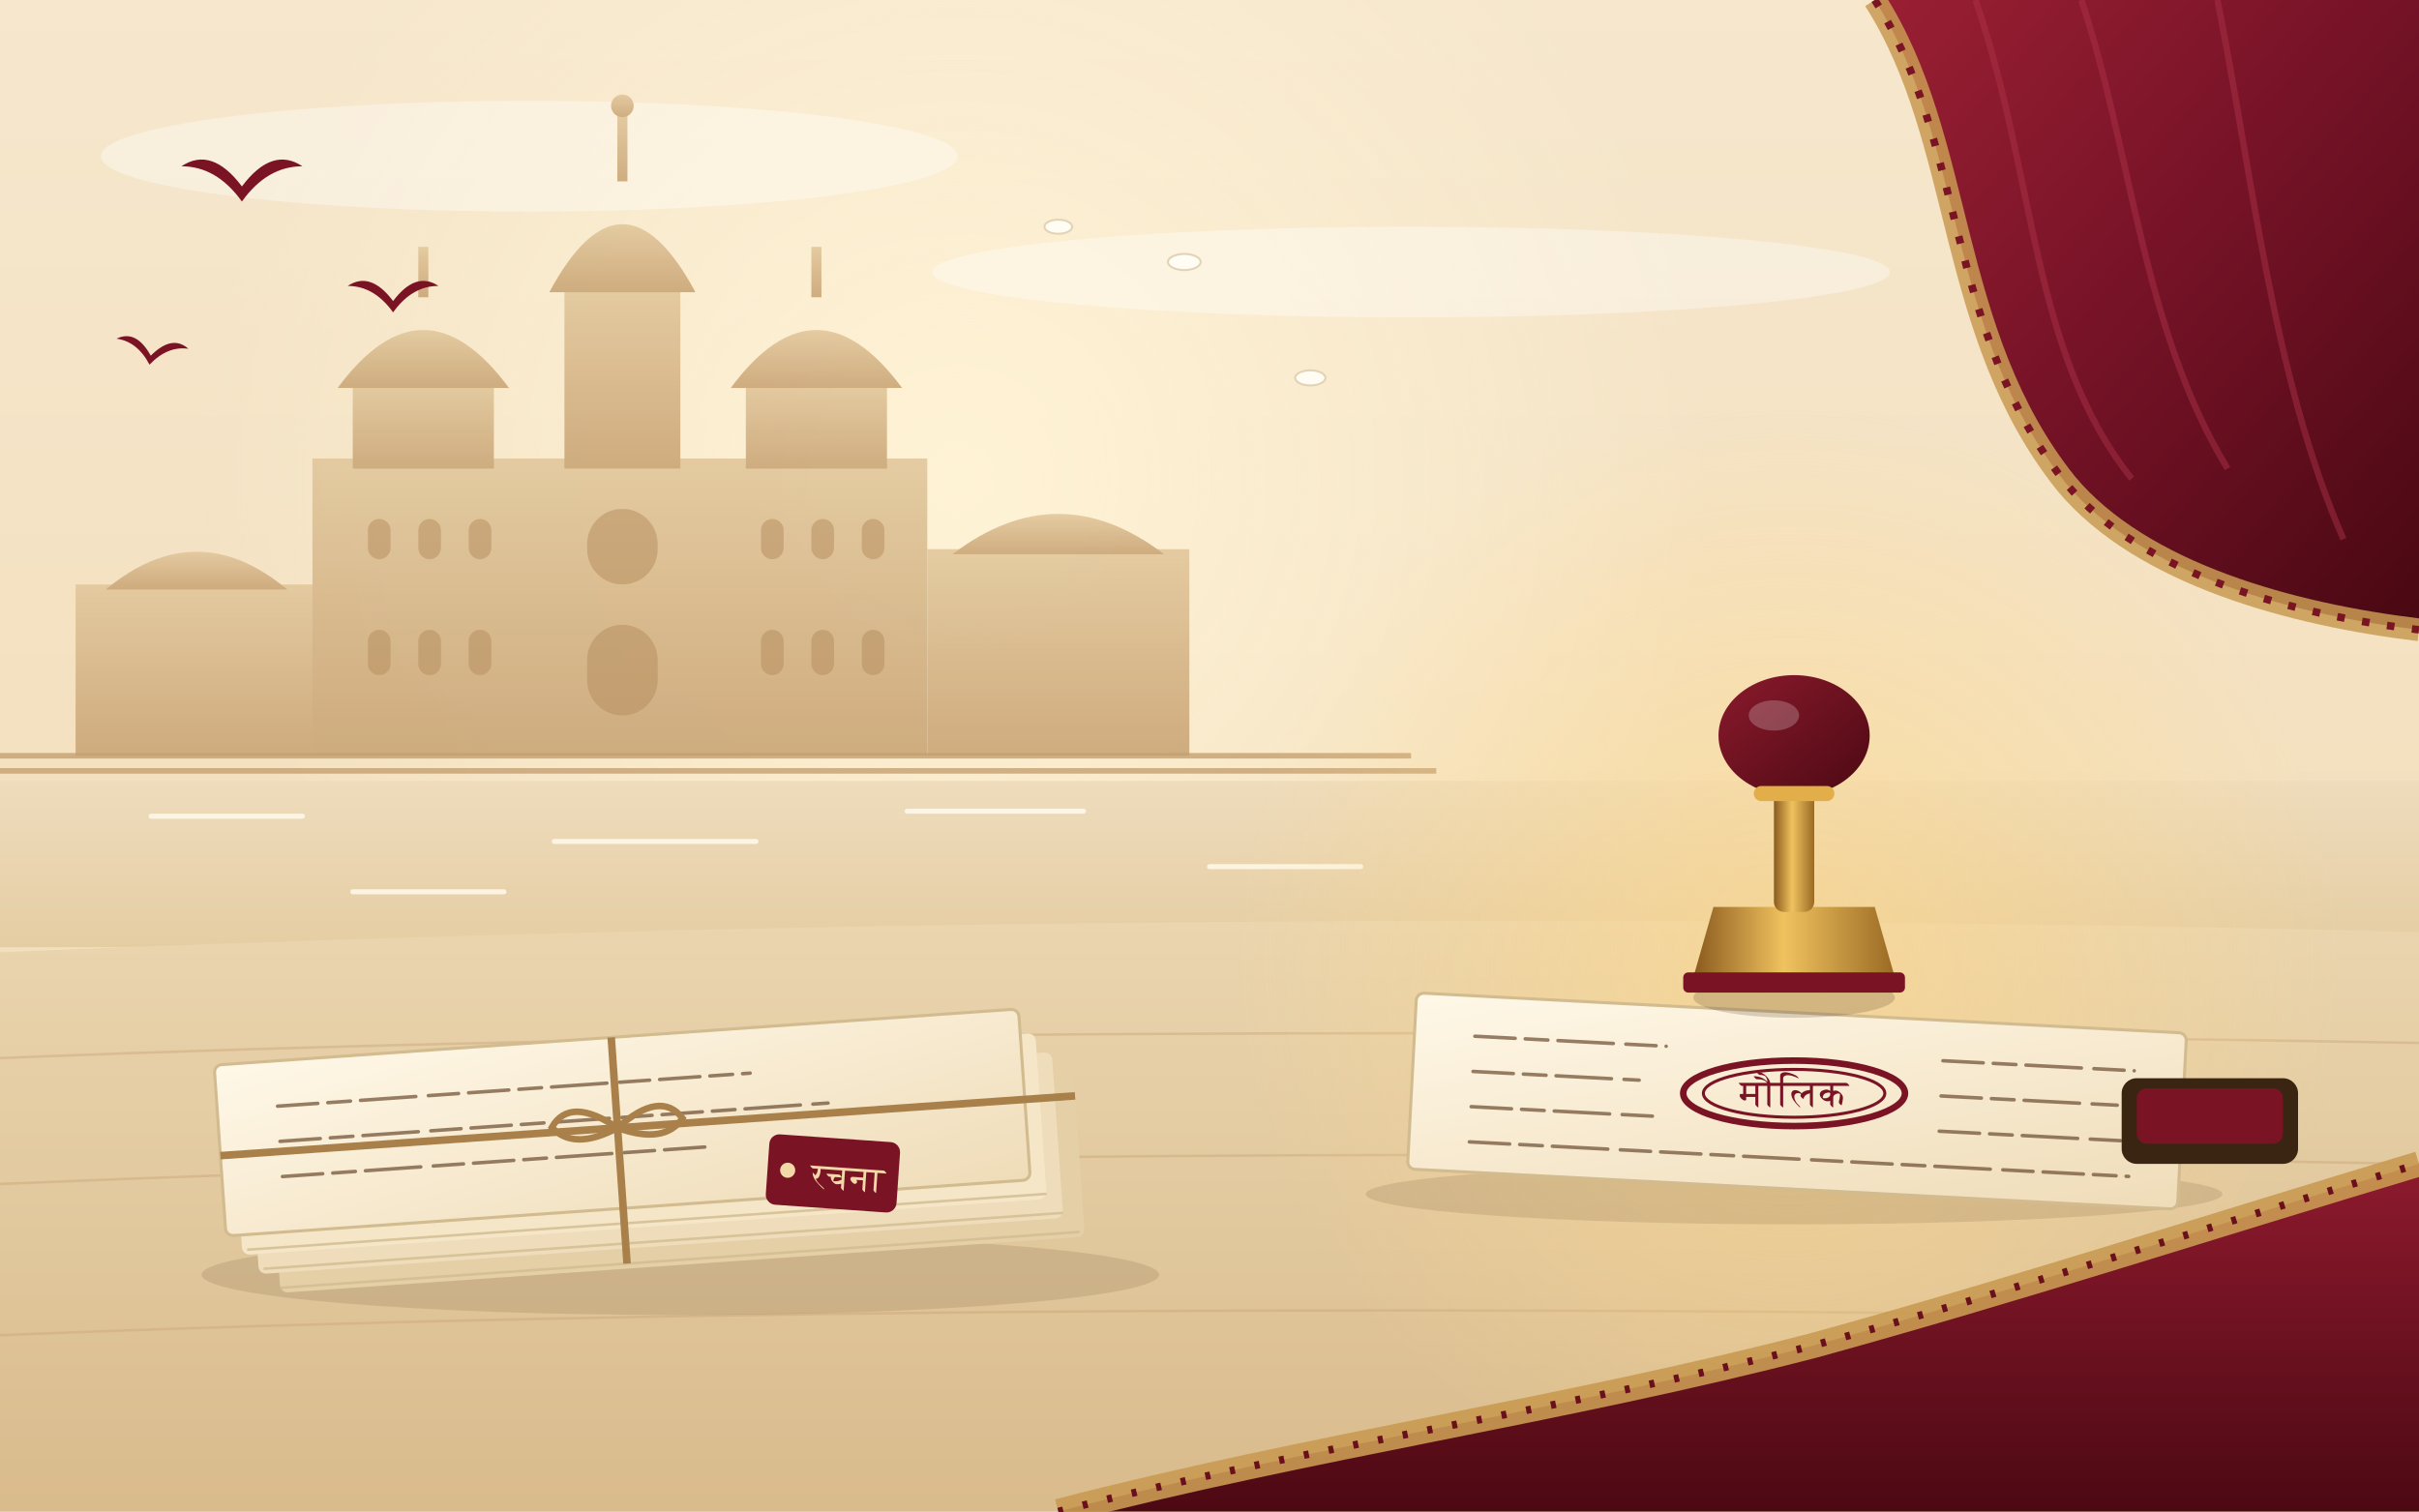
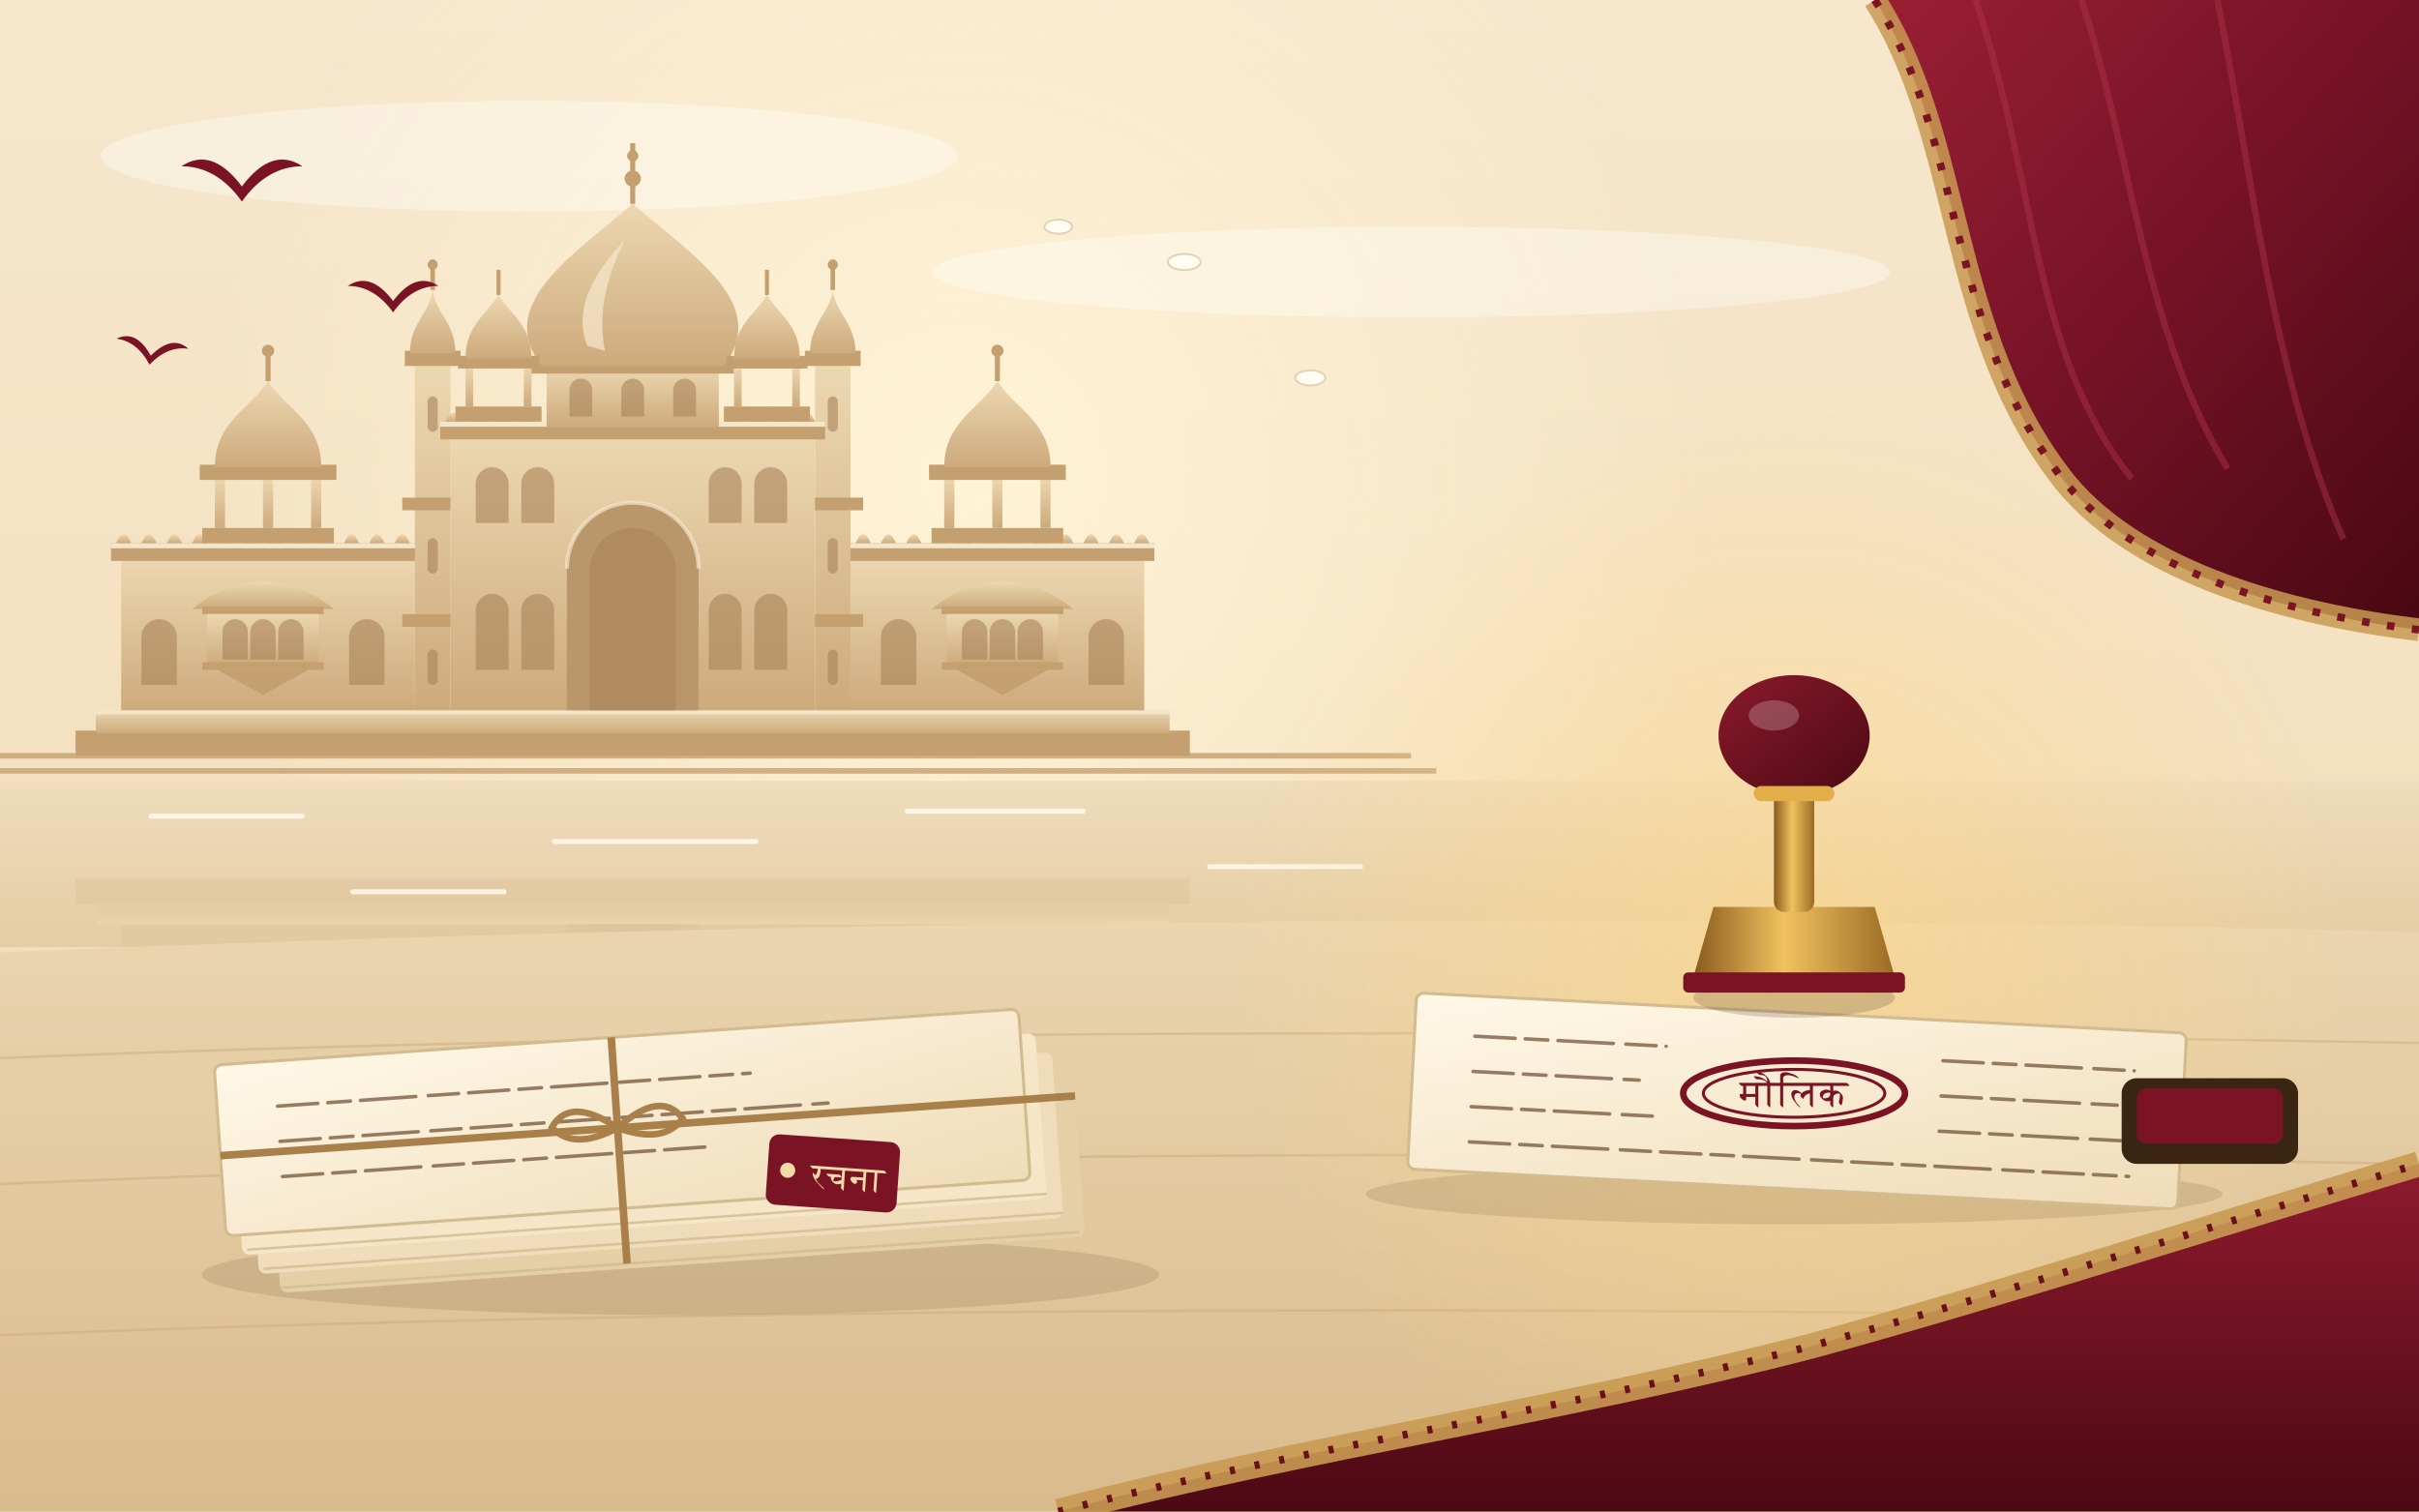
<svg xmlns="http://www.w3.org/2000/svg" viewBox="0 0 960 600">
  <defs>
+     <linearGradient id="cpPalA" x1="0" y1="0" x2="0" y2="1">
+       <stop offset="0" stop-color="#ECD7B0" />
+       <stop offset="1" stop-color="#CDAA7C" />
+     </linearGradient>
    <linearGradient id="cpSky" x1="0" y1="0" x2="0" y2="1">
      <stop offset="0" stop-color="#F6E7CD" />
      <stop offset=".55" stop-color="#F3E0BF" />
      <stop offset="1" stop-color="#EFD8B2" />
    </linearGradient>
    <radialGradient id="cpGlow" cx=".5" cy=".5" r=".5">
      <stop offset="0" stop-color="#FFF3D6" />
      <stop offset="1" stop-color="#FFF3D6" stop-opacity="0" />
    </radialGradient>
    <radialGradient id="cpWarmG" cx=".5" cy=".5" r=".5">
      <stop offset="0" stop-color="#FFD98A" stop-opacity=".6" />
      <stop offset="1" stop-color="#FFD98A" stop-opacity="0" />
    </radialGradient>
    <linearGradient id="cpPal" x1="0" y1="0" x2="0" y2="1">
      <stop offset="0" stop-color="#E2C79C" />
      <stop offset="1" stop-color="#C9A576" />
    </linearGradient>
    <linearGradient id="cpRiver" x1="0" y1="0" x2="0" y2="1">
      <stop offset="0" stop-color="#EEDCBC" />
      <stop offset="1" stop-color="#E5CDA3" />
    </linearGradient>
    <linearGradient id="cpTable" x1="0" y1="0" x2="0" y2="1">
      <stop offset="0" stop-color="#EAD5AF" />
      <stop offset="1" stop-color="#D9BB8C" />
    </linearGradient>
    <linearGradient id="cpPaper" x1="0" y1="0" x2="1" y2="1">
      <stop offset="0" stop-color="#FFF8E8" />
      <stop offset="1" stop-color="#EFDCB8" />
    </linearGradient>
    <linearGradient id="cpBrass" x1="0" y1="0" x2="1" y2="0">
      <stop offset="0" stop-color="#8A5A1E" />
      <stop offset=".45" stop-color="#F0C25E" />
      <stop offset="1" stop-color="#9A6A24" />
    </linearGradient>
    <linearGradient id="cpWood" x1="0" y1="0" x2="1" y2="1">
      <stop offset="0" stop-color="#8A1A2C" />
      <stop offset="1" stop-color="#4C0913" />
    </linearGradient>
    <linearGradient id="cpVelvet" x1="0" y1="0" x2="1" y2="1">
      <stop offset="0" stop-color="#9A1F33" />
      <stop offset=".5" stop-color="#741226" />
      <stop offset="1" stop-color="#480812" />
    </linearGradient>
    <linearGradient id="cpVelvet2" x1="0" y1="0" x2="0" y2="1">
      <stop offset="0" stop-color="#8E1A2E" />
      <stop offset="1" stop-color="#4C0913" />
    </linearGradient>
  </defs>
  <rect width="960" height="600" fill="url(#cpSky)" />
  <circle class="uj-sunglow" cx="380" cy="190" r="300" fill="url(#cpGlow)" />
  <g fill="#FFFFFF" opacity=".35">
    <ellipse cx="210" cy="62" rx="170" ry="22" />
    <ellipse cx="560" cy="108" rx="190" ry="18" />
  </g>
-   <g fill="url(#cpPal)" opacity=".9">
-     <rect x="30" y="232" width="96" height="68" />
-     <path d="M42 234 Q78 204 114 234Z" />
-     <rect x="124" y="182" width="244" height="118" />
-     <rect x="140" y="152" width="56" height="34" />
-     <path d="M134 154 Q168 108 202 154Z" />
-     <rect x="166" y="98" width="4" height="20" />
-     <rect x="296" y="152" width="56" height="34" />
-     <path d="M290 154 Q324 108 358 154Z" />
-     <rect x="322" y="98" width="4" height="20" />
-     <rect x="224" y="114" width="46" height="72" />
-     <path d="M218 116 Q247 62 276 116Z" />
-     <rect x="245" y="44" width="4" height="28" />
-     <circle cx="247" cy="42" r="4.5" />
-     <rect x="368" y="218" width="104" height="82" />
-     <path d="M378 220 Q420 188 462 220Z" />
-   </g>
-   <g fill="#B48C5C" opacity=".5">
-     <rect x="146" y="206" width="9" height="16" rx="4.5" />
-     <rect x="166" y="206" width="9" height="16" rx="4.5" />
-     <rect x="186" y="206" width="9" height="16" rx="4.5" />
-     <rect x="233" y="202" width="28" height="30" rx="14" />
-     <rect x="302" y="206" width="9" height="16" rx="4.5" />
-     <rect x="322" y="206" width="9" height="16" rx="4.5" />
-     <rect x="342" y="206" width="9" height="16" rx="4.5" />
-     <rect x="146" y="250" width="9" height="18" rx="4.5" />
-     <rect x="166" y="250" width="9" height="18" rx="4.5" />
-     <rect x="186" y="250" width="9" height="18" rx="4.5" />
-     <rect x="233" y="248" width="28" height="36" rx="14" />
-     <rect x="302" y="250" width="9" height="18" rx="4.5" />
-     <rect x="322" y="250" width="9" height="18" rx="4.5" />
-     <rect x="342" y="250" width="9" height="18" rx="4.5" />
+   <g transform="translate(30.0 48.8) scale(1.005)">
+     <g class="uj-palace">
+       <rect x="0" y="240" width="440" height="10" fill="#C4A070" />
+       <rect x="8" y="232" width="424" height="9" fill="url(#cpPalA)" />
+       <rect x="8" y="232" width="424" height="1.6" fill="#F4E6CB" />
+       <g>
+         <rect x="18" y="172" width="116" height="60" fill="url(#cpPalA)" />
+         <rect x="14" y="166" width="124" height="7" fill="#C4A070" />
+         <rect x="14" y="166" width="124" height="2" fill="#F4E6CB" />
+         <path d="M16 166 q3 -7 6 0Z" fill="url(#cpPalA)" />
+         <path d="M26 166 q3 -7 6 0Z" fill="url(#cpPalA)" />
+         <path d="M36 166 q3 -7 6 0Z" fill="url(#cpPalA)" />
+         <path d="M46 166 q3 -7 6 0Z" fill="url(#cpPalA)" />
+         <path d="M56 166 q3 -7 6 0Z" fill="url(#cpPalA)" />
+         <path d="M66 166 q3 -7 6 0Z" fill="url(#cpPalA)" />
+         <path d="M76 166 q3 -7 6 0Z" fill="url(#cpPalA)" />
+         <path d="M86 166 q3 -7 6 0Z" fill="url(#cpPalA)" />
+         <path d="M96 166 q3 -7 6 0Z" fill="url(#cpPalA)" />
+         <path d="M106 166 q3 -7 6 0Z" fill="url(#cpPalA)" />
+         <path d="M116 166 q3 -7 6 0Z" fill="url(#cpPalA)" />
+         <path d="M126 166 q3 -7 6 0Z" fill="url(#cpPalA)" />
+         <path d="M46 192 Q74 170 102 192Z" fill="url(#cpPalA)" />
+         <rect x="50" y="191" width="48" height="3" fill="#C4A070" />
+         <rect x="52" y="194" width="44" height="20" fill="url(#cpPalA)" />
+         <path d="M58 212 V201.0 A5.0 5.0 0 0 1 68 201.0 V212Z" fill="#A88458" opacity=".6" />
+         <path d="M69 212 V201.0 A5.0 5.0 0 0 1 79 201.0 V212Z" fill="#A88458" opacity=".6" />
+         <path d="M80 212 V201.0 A5.0 5.0 0 0 1 90 201.0 V212Z" fill="#A88458" opacity=".6" />
+         <rect x="50" y="213" width="48" height="3" fill="#C4A070" />
+         <path d="M56 216 L74 226 L92 216Z" fill="#C4A070" />
+         <path d="M26 222 V203.0 A7.0 7.0 0 0 1 40 203.0 V222Z" fill="#A88458" opacity=".6" />
+         <path d="M108 222 V203.0 A7.0 7.0 0 0 1 122 203.0 V222Z" fill="#A88458" opacity=".6" />
+         <rect x="50" y="160" width="52" height="6" fill="#C4A070" />
+         <rect x="55" y="140" width="4" height="20" fill="url(#cpPalA)" />
+         <rect x="74" y="140" width="4" height="20" fill="url(#cpPalA)" />
+         <rect x="93" y="140" width="4" height="20" fill="url(#cpPalA)" />
+         <rect x="49" y="135" width="54" height="6" fill="#C4A070" />
+         <path d="M55 136 C55 118 69 113 76 102 C83 113 97 118 97 136Z" fill="url(#cpPalA)" />
+         <path d="M76 102 V88" stroke="#C4A070" stroke-width="2" />
+         <circle cx="76" cy="90" r="2.4" fill="#C4A070" />
+         <rect x="134" y="96" width="14" height="136" fill="url(#cpPalA)" />
+         <rect x="129" y="148" width="24" height="5" fill="#C4A070" />
+         <rect x="129" y="194" width="24" height="5" fill="#C4A070" />
+         <rect x="130" y="90" width="22" height="6" fill="#C4A070" />
+         <path d="M132 91 C132 79 140 75 141 66 C142 75 150 79 150 91Z" fill="url(#cpPalA)" />
+         <path d="M141 66 V54" stroke="#C4A070" stroke-width="1.8" />
+         <circle cx="141" cy="56" r="2" fill="#C4A070" />
+         <rect x="139" y="108" width="4" height="14" rx="2" fill="#A88458" opacity=".6" />
+         <rect x="139" y="164" width="4" height="14" rx="2" fill="#A88458" opacity=".6" />
+         <rect x="139" y="208" width="4" height="14" rx="2" fill="#A88458" opacity=".6" />
+       </g>
+       <g transform="translate(440 0) scale(-1 1)">
+         <rect x="18" y="172" width="116" height="60" fill="url(#cpPalA)" />
+         <rect x="14" y="166" width="124" height="7" fill="#C4A070" />
+         <rect x="14" y="166" width="124" height="2" fill="#F4E6CB" />
+         <path d="M16 166 q3 -7 6 0Z" fill="url(#cpPalA)" />
+         <path d="M26 166 q3 -7 6 0Z" fill="url(#cpPalA)" />
+         <path d="M36 166 q3 -7 6 0Z" fill="url(#cpPalA)" />
+         <path d="M46 166 q3 -7 6 0Z" fill="url(#cpPalA)" />
+         <path d="M56 166 q3 -7 6 0Z" fill="url(#cpPalA)" />
+         <path d="M66 166 q3 -7 6 0Z" fill="url(#cpPalA)" />
+         <path d="M76 166 q3 -7 6 0Z" fill="url(#cpPalA)" />
+         <path d="M86 166 q3 -7 6 0Z" fill="url(#cpPalA)" />
+         <path d="M96 166 q3 -7 6 0Z" fill="url(#cpPalA)" />
+         <path d="M106 166 q3 -7 6 0Z" fill="url(#cpPalA)" />
+         <path d="M116 166 q3 -7 6 0Z" fill="url(#cpPalA)" />
+         <path d="M126 166 q3 -7 6 0Z" fill="url(#cpPalA)" />
+         <path d="M46 192 Q74 170 102 192Z" fill="url(#cpPalA)" />
+         <rect x="50" y="191" width="48" height="3" fill="#C4A070" />
+         <rect x="52" y="194" width="44" height="20" fill="url(#cpPalA)" />
+         <path d="M58 212 V201.0 A5.0 5.0 0 0 1 68 201.0 V212Z" fill="#A88458" opacity=".6" />
+         <path d="M69 212 V201.0 A5.0 5.0 0 0 1 79 201.0 V212Z" fill="#A88458" opacity=".6" />
+         <path d="M80 212 V201.0 A5.0 5.0 0 0 1 90 201.0 V212Z" fill="#A88458" opacity=".6" />
+         <rect x="50" y="213" width="48" height="3" fill="#C4A070" />
+         <path d="M56 216 L74 226 L92 216Z" fill="#C4A070" />
+         <path d="M26 222 V203.0 A7.0 7.0 0 0 1 40 203.0 V222Z" fill="#A88458" opacity=".6" />
+         <path d="M108 222 V203.0 A7.0 7.0 0 0 1 122 203.0 V222Z" fill="#A88458" opacity=".6" />
+         <rect x="50" y="160" width="52" height="6" fill="#C4A070" />
+         <rect x="55" y="140" width="4" height="20" fill="url(#cpPalA)" />
+         <rect x="74" y="140" width="4" height="20" fill="url(#cpPalA)" />
+         <rect x="93" y="140" width="4" height="20" fill="url(#cpPalA)" />
+         <rect x="49" y="135" width="54" height="6" fill="#C4A070" />
+         <path d="M55 136 C55 118 69 113 76 102 C83 113 97 118 97 136Z" fill="url(#cpPalA)" />
+         <path d="M76 102 V88" stroke="#C4A070" stroke-width="2" />
+         <circle cx="76" cy="90" r="2.4" fill="#C4A070" />
+         <rect x="134" y="96" width="14" height="136" fill="url(#cpPalA)" />
+         <rect x="129" y="148" width="24" height="5" fill="#C4A070" />
+         <rect x="129" y="194" width="24" height="5" fill="#C4A070" />
+         <rect x="130" y="90" width="22" height="6" fill="#C4A070" />
+         <path d="M132 91 C132 79 140 75 141 66 C142 75 150 79 150 91Z" fill="url(#cpPalA)" />
+         <path d="M141 66 V54" stroke="#C4A070" stroke-width="1.8" />
+         <circle cx="141" cy="56" r="2" fill="#C4A070" />
+         <rect x="139" y="108" width="4" height="14" rx="2" fill="#A88458" opacity=".6" />
+         <rect x="139" y="164" width="4" height="14" rx="2" fill="#A88458" opacity=".6" />
+         <rect x="139" y="208" width="4" height="14" rx="2" fill="#A88458" opacity=".6" />
+       </g>
+       <rect x="148" y="124" width="144" height="108" fill="url(#cpPalA)" />
+       <rect x="144" y="118" width="152" height="7" fill="#C4A070" />
+       <rect x="144" y="118" width="152" height="2" fill="#F4E6CB" />
+       <path d="M146 118 q3 -7 6 0Z" fill="url(#cpPalA)" />
+       <path d="M156 118 q3 -7 6 0Z" fill="url(#cpPalA)" />
+       <path d="M166 118 q3 -7 6 0Z" fill="url(#cpPalA)" />
+       <path d="M176 118 q3 -7 6 0Z" fill="url(#cpPalA)" />
+       <path d="M186 118 q3 -7 6 0Z" fill="url(#cpPalA)" />
+       <path d="M196 118 q3 -7 6 0Z" fill="url(#cpPalA)" />
+       <path d="M206 118 q3 -7 6 0Z" fill="url(#cpPalA)" />
+       <path d="M216 118 q3 -7 6 0Z" fill="url(#cpPalA)" />
+       <path d="M226 118 q3 -7 6 0Z" fill="url(#cpPalA)" />
+       <path d="M236 118 q3 -7 6 0Z" fill="url(#cpPalA)" />
+       <path d="M246 118 q3 -7 6 0Z" fill="url(#cpPalA)" />
+       <path d="M256 118 q3 -7 6 0Z" fill="url(#cpPalA)" />
+       <path d="M266 118 q3 -7 6 0Z" fill="url(#cpPalA)" />
+       <path d="M276 118 q3 -7 6 0Z" fill="url(#cpPalA)" />
+       <path d="M286 118 q3 -7 6 0Z" fill="url(#cpPalA)" />
+       <path d="M194 232 V176.0 A26.0 26.0 0 0 1 246 176.0 V232Z" fill="#B9976A" />
+       <path d="M203 232 V177.0 A17.0 17.0 0 0 1 237 177.0 V232Z" fill="#A88458" opacity=".6" />
+       <path d="M194 176 A26 26 0 0 1 246 176" fill="none" stroke="#F4E6CB" stroke-width="1.6" opacity=".7" />
+       <path d="M158 158 V142.5 A6.5 6.5 0 0 1 171 142.5 V158Z" fill="#A88458" opacity=".6" />
+       <path d="M158 216 V192.5 A6.5 6.5 0 0 1 171 192.5 V216Z" fill="#A88458" opacity=".6" />
+       <path d="M176 158 V142.5 A6.5 6.5 0 0 1 189 142.5 V158Z" fill="#A88458" opacity=".6" />
+       <path d="M176 216 V192.5 A6.5 6.5 0 0 1 189 192.5 V216Z" fill="#A88458" opacity=".6" />
+       <path d="M250 158 V142.5 A6.5 6.5 0 0 1 263 142.5 V158Z" fill="#A88458" opacity=".6" />
+       <path d="M250 216 V192.5 A6.5 6.5 0 0 1 263 192.5 V216Z" fill="#A88458" opacity=".6" />
+       <path d="M268 158 V142.5 A6.5 6.5 0 0 1 281 142.5 V158Z" fill="#A88458" opacity=".6" />
+       <path d="M268 216 V192.5 A6.5 6.5 0 0 1 281 192.5 V216Z" fill="#A88458" opacity=".6" />
+       <rect x="186" y="96" width="68" height="24" fill="url(#cpPalA)" />
+       <path d="M195 116 V105.5 A4.5 4.5 0 0 1 204 105.5 V116Z" fill="#A88458" opacity=".6" />
+       <path d="M215.5 116 V105.5 A4.5 4.5 0 0 1 224.5 105.5 V116Z" fill="#A88458" opacity=".6" />
+       <path d="M236 116 V105.5 A4.5 4.5 0 0 1 245 105.5 V116Z" fill="#A88458" opacity=".6" />
+       <rect x="180" y="94" width="80" height="5" fill="#C4A070" />
+       <path d="M184 96 C166 72 194 54 220 32 C246 54 274 72 256 96Z" fill="url(#cpPalA)" />
+       <path d="M202 88 C196 72 206 58 217 46 C210 60 206 74 209 90Z" fill="#F4E6CB" opacity=".75" />
+       <path d="M220 32 V8" stroke="#C4A070" stroke-width="2" />
+       <circle cx="220" cy="22" r="3.2" fill="#C4A070" />
+       <circle cx="220" cy="13" r="2.2" fill="#C4A070" />
+       <rect x="150" y="112" width="34" height="6" fill="#C4A070" />
+       <rect x="154" y="96" width="3" height="16" fill="url(#cpPalA)" />
+       <rect x="177" y="96" width="3" height="16" fill="url(#cpPalA)" />
+       <rect x="151" y="92" width="32" height="5" fill="#C4A070" />
+       <path d="M154 93 C154 80 162 76 167 68 C172 76 180 80 180 93Z" fill="url(#cpPalA)" />
+       <path d="M167 68 V58" stroke="#C4A070" stroke-width="1.6" />
+       <rect x="256" y="112" width="34" height="6" fill="#C4A070" />
+       <rect x="260" y="96" width="3" height="16" fill="url(#cpPalA)" />
+       <rect x="283" y="96" width="3" height="16" fill="url(#cpPalA)" />
+       <rect x="257" y="92" width="32" height="5" fill="#C4A070" />
+       <path d="M260 93 C260 80 268 76 273 68 C278 76 286 80 286 93Z" fill="url(#cpPalA)" />
+       <path d="M273 68 V58" stroke="#C4A070" stroke-width="1.6" />
+     </g>
  </g>
  <g stroke="#C4A070" stroke-width="2.2" opacity=".8">
    <line x1="0" y1="300" x2="560" y2="300" />
    <line x1="0" y1="306" x2="570" y2="306" />
  </g>
  <rect x="0" y="310" width="960" height="66" fill="url(#cpRiver)" />
+   <clipPath id="cpRivClip">
+     <rect x="0" y="310" width="960" height="66" />
+   </clipPath>
+   <g clip-path="url(#cpRivClip)" opacity=".16">
+     <g transform="translate(30.0 600.1) scale(1.005 -1.005)">
+       <g class="uj-palace">
+         <rect x="0" y="240" width="440" height="10" fill="#C4A070" />
+         <rect x="8" y="232" width="424" height="9" fill="url(#cpPalA)" />
+         <rect x="8" y="232" width="424" height="1.6" fill="#F4E6CB" />
+         <g>
+           <rect x="18" y="172" width="116" height="60" fill="url(#cpPalA)" />
+           <rect x="14" y="166" width="124" height="7" fill="#C4A070" />
+           <rect x="14" y="166" width="124" height="2" fill="#F4E6CB" />
+           <path d="M16 166 q3 -7 6 0Z" fill="url(#cpPalA)" />
+           <path d="M26 166 q3 -7 6 0Z" fill="url(#cpPalA)" />
+           <path d="M36 166 q3 -7 6 0Z" fill="url(#cpPalA)" />
+           <path d="M46 166 q3 -7 6 0Z" fill="url(#cpPalA)" />
+           <path d="M56 166 q3 -7 6 0Z" fill="url(#cpPalA)" />
+           <path d="M66 166 q3 -7 6 0Z" fill="url(#cpPalA)" />
+           <path d="M76 166 q3 -7 6 0Z" fill="url(#cpPalA)" />
+           <path d="M86 166 q3 -7 6 0Z" fill="url(#cpPalA)" />
+           <path d="M96 166 q3 -7 6 0Z" fill="url(#cpPalA)" />
+           <path d="M106 166 q3 -7 6 0Z" fill="url(#cpPalA)" />
+           <path d="M116 166 q3 -7 6 0Z" fill="url(#cpPalA)" />
+           <path d="M126 166 q3 -7 6 0Z" fill="url(#cpPalA)" />
+           <path d="M46 192 Q74 170 102 192Z" fill="url(#cpPalA)" />
+           <rect x="50" y="191" width="48" height="3" fill="#C4A070" />
+           <rect x="52" y="194" width="44" height="20" fill="url(#cpPalA)" />
+           <path d="M58 212 V201.0 A5.0 5.0 0 0 1 68 201.0 V212Z" fill="#A88458" opacity=".6" />
+           <path d="M69 212 V201.0 A5.0 5.0 0 0 1 79 201.0 V212Z" fill="#A88458" opacity=".6" />
+           <path d="M80 212 V201.0 A5.0 5.0 0 0 1 90 201.0 V212Z" fill="#A88458" opacity=".6" />
+           <rect x="50" y="213" width="48" height="3" fill="#C4A070" />
+           <path d="M56 216 L74 226 L92 216Z" fill="#C4A070" />
+           <path d="M26 222 V203.0 A7.0 7.0 0 0 1 40 203.0 V222Z" fill="#A88458" opacity=".6" />
+           <path d="M108 222 V203.0 A7.0 7.0 0 0 1 122 203.0 V222Z" fill="#A88458" opacity=".6" />
+           <rect x="50" y="160" width="52" height="6" fill="#C4A070" />
+           <rect x="55" y="140" width="4" height="20" fill="url(#cpPalA)" />
+           <rect x="74" y="140" width="4" height="20" fill="url(#cpPalA)" />
+           <rect x="93" y="140" width="4" height="20" fill="url(#cpPalA)" />
+           <rect x="49" y="135" width="54" height="6" fill="#C4A070" />
+           <path d="M55 136 C55 118 69 113 76 102 C83 113 97 118 97 136Z" fill="url(#cpPalA)" />
+           <path d="M76 102 V88" stroke="#C4A070" stroke-width="2" />
+           <circle cx="76" cy="90" r="2.4" fill="#C4A070" />
+           <rect x="134" y="96" width="14" height="136" fill="url(#cpPalA)" />
+           <rect x="129" y="148" width="24" height="5" fill="#C4A070" />
+           <rect x="129" y="194" width="24" height="5" fill="#C4A070" />
+           <rect x="130" y="90" width="22" height="6" fill="#C4A070" />
+           <path d="M132 91 C132 79 140 75 141 66 C142 75 150 79 150 91Z" fill="url(#cpPalA)" />
+           <path d="M141 66 V54" stroke="#C4A070" stroke-width="1.8" />
+           <circle cx="141" cy="56" r="2" fill="#C4A070" />
+           <rect x="139" y="108" width="4" height="14" rx="2" fill="#A88458" opacity=".6" />
+           <rect x="139" y="164" width="4" height="14" rx="2" fill="#A88458" opacity=".6" />
+           <rect x="139" y="208" width="4" height="14" rx="2" fill="#A88458" opacity=".6" />
+         </g>
+         <g transform="translate(440 0) scale(-1 1)">
+           <rect x="18" y="172" width="116" height="60" fill="url(#cpPalA)" />
+           <rect x="14" y="166" width="124" height="7" fill="#C4A070" />
+           <rect x="14" y="166" width="124" height="2" fill="#F4E6CB" />
+           <path d="M16 166 q3 -7 6 0Z" fill="url(#cpPalA)" />
+           <path d="M26 166 q3 -7 6 0Z" fill="url(#cpPalA)" />
+           <path d="M36 166 q3 -7 6 0Z" fill="url(#cpPalA)" />
+           <path d="M46 166 q3 -7 6 0Z" fill="url(#cpPalA)" />
+           <path d="M56 166 q3 -7 6 0Z" fill="url(#cpPalA)" />
+           <path d="M66 166 q3 -7 6 0Z" fill="url(#cpPalA)" />
+           <path d="M76 166 q3 -7 6 0Z" fill="url(#cpPalA)" />
+           <path d="M86 166 q3 -7 6 0Z" fill="url(#cpPalA)" />
+           <path d="M96 166 q3 -7 6 0Z" fill="url(#cpPalA)" />
+           <path d="M106 166 q3 -7 6 0Z" fill="url(#cpPalA)" />
+           <path d="M116 166 q3 -7 6 0Z" fill="url(#cpPalA)" />
+           <path d="M126 166 q3 -7 6 0Z" fill="url(#cpPalA)" />
+           <path d="M46 192 Q74 170 102 192Z" fill="url(#cpPalA)" />
+           <rect x="50" y="191" width="48" height="3" fill="#C4A070" />
+           <rect x="52" y="194" width="44" height="20" fill="url(#cpPalA)" />
+           <path d="M58 212 V201.0 A5.0 5.0 0 0 1 68 201.0 V212Z" fill="#A88458" opacity=".6" />
+           <path d="M69 212 V201.0 A5.0 5.0 0 0 1 79 201.0 V212Z" fill="#A88458" opacity=".6" />
+           <path d="M80 212 V201.0 A5.0 5.0 0 0 1 90 201.0 V212Z" fill="#A88458" opacity=".6" />
+           <rect x="50" y="213" width="48" height="3" fill="#C4A070" />
+           <path d="M56 216 L74 226 L92 216Z" fill="#C4A070" />
+           <path d="M26 222 V203.0 A7.0 7.0 0 0 1 40 203.0 V222Z" fill="#A88458" opacity=".6" />
+           <path d="M108 222 V203.0 A7.0 7.0 0 0 1 122 203.0 V222Z" fill="#A88458" opacity=".6" />
+           <rect x="50" y="160" width="52" height="6" fill="#C4A070" />
+           <rect x="55" y="140" width="4" height="20" fill="url(#cpPalA)" />
+           <rect x="74" y="140" width="4" height="20" fill="url(#cpPalA)" />
+           <rect x="93" y="140" width="4" height="20" fill="url(#cpPalA)" />
+           <rect x="49" y="135" width="54" height="6" fill="#C4A070" />
+           <path d="M55 136 C55 118 69 113 76 102 C83 113 97 118 97 136Z" fill="url(#cpPalA)" />
+           <path d="M76 102 V88" stroke="#C4A070" stroke-width="2" />
+           <circle cx="76" cy="90" r="2.4" fill="#C4A070" />
+           <rect x="134" y="96" width="14" height="136" fill="url(#cpPalA)" />
+           <rect x="129" y="148" width="24" height="5" fill="#C4A070" />
+           <rect x="129" y="194" width="24" height="5" fill="#C4A070" />
+           <rect x="130" y="90" width="22" height="6" fill="#C4A070" />
+           <path d="M132 91 C132 79 140 75 141 66 C142 75 150 79 150 91Z" fill="url(#cpPalA)" />
+           <path d="M141 66 V54" stroke="#C4A070" stroke-width="1.8" />
+           <circle cx="141" cy="56" r="2" fill="#C4A070" />
+           <rect x="139" y="108" width="4" height="14" rx="2" fill="#A88458" opacity=".6" />
+           <rect x="139" y="164" width="4" height="14" rx="2" fill="#A88458" opacity=".6" />
+           <rect x="139" y="208" width="4" height="14" rx="2" fill="#A88458" opacity=".6" />
+         </g>
+         <rect x="148" y="124" width="144" height="108" fill="url(#cpPalA)" />
+         <rect x="144" y="118" width="152" height="7" fill="#C4A070" />
+         <rect x="144" y="118" width="152" height="2" fill="#F4E6CB" />
+         <path d="M146 118 q3 -7 6 0Z" fill="url(#cpPalA)" />
+         <path d="M156 118 q3 -7 6 0Z" fill="url(#cpPalA)" />
+         <path d="M166 118 q3 -7 6 0Z" fill="url(#cpPalA)" />
+         <path d="M176 118 q3 -7 6 0Z" fill="url(#cpPalA)" />
+         <path d="M186 118 q3 -7 6 0Z" fill="url(#cpPalA)" />
+         <path d="M196 118 q3 -7 6 0Z" fill="url(#cpPalA)" />
+         <path d="M206 118 q3 -7 6 0Z" fill="url(#cpPalA)" />
+         <path d="M216 118 q3 -7 6 0Z" fill="url(#cpPalA)" />
+         <path d="M226 118 q3 -7 6 0Z" fill="url(#cpPalA)" />
+         <path d="M236 118 q3 -7 6 0Z" fill="url(#cpPalA)" />
+         <path d="M246 118 q3 -7 6 0Z" fill="url(#cpPalA)" />
+         <path d="M256 118 q3 -7 6 0Z" fill="url(#cpPalA)" />
+         <path d="M266 118 q3 -7 6 0Z" fill="url(#cpPalA)" />
+         <path d="M276 118 q3 -7 6 0Z" fill="url(#cpPalA)" />
+         <path d="M286 118 q3 -7 6 0Z" fill="url(#cpPalA)" />
+         <path d="M194 232 V176.0 A26.0 26.0 0 0 1 246 176.0 V232Z" fill="#B9976A" />
+         <path d="M203 232 V177.0 A17.0 17.0 0 0 1 237 177.0 V232Z" fill="#A88458" opacity=".6" />
+         <path d="M194 176 A26 26 0 0 1 246 176" fill="none" stroke="#F4E6CB" stroke-width="1.6" opacity=".7" />
+         <path d="M158 158 V142.5 A6.5 6.5 0 0 1 171 142.5 V158Z" fill="#A88458" opacity=".6" />
+         <path d="M158 216 V192.5 A6.5 6.5 0 0 1 171 192.5 V216Z" fill="#A88458" opacity=".6" />
+         <path d="M176 158 V142.5 A6.5 6.5 0 0 1 189 142.5 V158Z" fill="#A88458" opacity=".6" />
+         <path d="M176 216 V192.5 A6.5 6.5 0 0 1 189 192.5 V216Z" fill="#A88458" opacity=".6" />
+         <path d="M250 158 V142.5 A6.5 6.5 0 0 1 263 142.5 V158Z" fill="#A88458" opacity=".6" />
+         <path d="M250 216 V192.5 A6.5 6.5 0 0 1 263 192.5 V216Z" fill="#A88458" opacity=".6" />
+         <path d="M268 158 V142.5 A6.5 6.5 0 0 1 281 142.5 V158Z" fill="#A88458" opacity=".6" />
+         <path d="M268 216 V192.5 A6.5 6.5 0 0 1 281 192.5 V216Z" fill="#A88458" opacity=".6" />
+         <rect x="186" y="96" width="68" height="24" fill="url(#cpPalA)" />
+         <path d="M195 116 V105.5 A4.5 4.5 0 0 1 204 105.5 V116Z" fill="#A88458" opacity=".6" />
+         <path d="M215.5 116 V105.5 A4.5 4.5 0 0 1 224.5 105.5 V116Z" fill="#A88458" opacity=".6" />
+         <path d="M236 116 V105.5 A4.5 4.5 0 0 1 245 105.5 V116Z" fill="#A88458" opacity=".6" />
+         <rect x="180" y="94" width="80" height="5" fill="#C4A070" />
+         <path d="M184 96 C166 72 194 54 220 32 C246 54 274 72 256 96Z" fill="url(#cpPalA)" />
+         <path d="M202 88 C196 72 206 58 217 46 C210 60 206 74 209 90Z" fill="#F4E6CB" opacity=".75" />
+         <path d="M220 32 V8" stroke="#C4A070" stroke-width="2" />
+         <circle cx="220" cy="22" r="3.2" fill="#C4A070" />
+         <circle cx="220" cy="13" r="2.2" fill="#C4A070" />
+         <rect x="150" y="112" width="34" height="6" fill="#C4A070" />
+         <rect x="154" y="96" width="3" height="16" fill="url(#cpPalA)" />
+         <rect x="177" y="96" width="3" height="16" fill="url(#cpPalA)" />
+         <rect x="151" y="92" width="32" height="5" fill="#C4A070" />
+         <path d="M154 93 C154 80 162 76 167 68 C172 76 180 80 180 93Z" fill="url(#cpPalA)" />
+         <path d="M167 68 V58" stroke="#C4A070" stroke-width="1.6" />
+         <rect x="256" y="112" width="34" height="6" fill="#C4A070" />
+         <rect x="260" y="96" width="3" height="16" fill="url(#cpPalA)" />
+         <rect x="283" y="96" width="3" height="16" fill="url(#cpPalA)" />
+         <rect x="257" y="92" width="32" height="5" fill="#C4A070" />
+         <path d="M260 93 C260 80 268 76 273 68 C278 76 286 80 286 93Z" fill="url(#cpPalA)" />
+         <path d="M273 68 V58" stroke="#C4A070" stroke-width="1.6" />
+       </g>
+     </g>
+   </g>
  <g class="uj-shimmer" stroke="#FFF9EC" stroke-width="2" stroke-linecap="round" opacity=".85">
    <line x1="60" y1="324" x2="120" y2="324" />
    <line x1="220" y1="334" x2="300" y2="334" />
    <line x1="360" y1="322" x2="430" y2="322" />
    <line x1="480" y1="344" x2="540" y2="344" />
    <line x1="140" y1="354" x2="200" y2="354" />
  </g>
  <g fill="#7A1424">
    <g class="uj-b1" transform="translate(96 72)">
      <g class="uj-bird-fly">
        <path class="uj-bird-wing" d="M-24 -6 Q-12 -14 0 2 Q12 -14 24 -6 Q10 -6 0 8 Q-10 -6 -24 -6Z" />
      </g>
    </g>
    <g class="uj-b2" transform="translate(156 118) scale(.75)">
      <g class="uj-bird-fly">
        <path class="uj-bird-wing" d="M-24 -6 Q-12 -14 0 2 Q12 -14 24 -6 Q10 -6 0 8 Q-10 -6 -24 -6Z" />
      </g>
    </g>
    <g class="uj-b3" transform="translate(60 140) scale(.6) rotate(8)">
      <g class="uj-bird-fly">
        <path class="uj-bird-wing" d="M-24 -6 Q-12 -14 0 2 Q12 -14 24 -6 Q10 -6 0 8 Q-10 -6 -24 -6Z" />
      </g>
    </g>
  </g>
  <path d="M0 378 Q480 358 960 370 V600 H0Z" fill="url(#cpTable)" />
  <g stroke="#C9A578" stroke-width="1" opacity=".45" fill="none">
    <path d="M0 420 Q400 404 960 414" />
    <path d="M0 470 Q420 452 960 462" />
    <path d="M0 530 Q400 514 960 524" />
  </g>
  <ellipse cx="270" cy="506" rx="190" ry="16" fill="#5A3A1E" opacity=".14" />
  <g transform="rotate(-4 270 460)">
    <rect x="108" y="436" width="320" height="66" rx="3" fill="#E4CFA6" />
    <rect x="100" y="428" width="320" height="66" rx="3" fill="#EEDCBA" />
    <rect x="94" y="420" width="320" height="66" rx="3" fill="#F5E6C8" />
    <rect x="88" y="410" width="320" height="68" rx="3" fill="url(#cpPaper)" stroke="#D2BB8F" stroke-width="1.2" />
    <g stroke="#D2BB8F" stroke-width="1" opacity=".8">
      <line x1="96" y1="484" x2="414" y2="484" />
      <line x1="102" y1="492" x2="420" y2="492" />
      <line x1="108" y1="500" x2="426" y2="500" />
    </g>
    <g fill="none" stroke="#6A4A2E" stroke-width="1.4" stroke-linecap="round" opacity=".7" stroke-dasharray="16 4 9 4 22 5 12 4">
      <path d="M112 428 H300" />
      <path d="M112 442 H330" />
      <path d="M112 456 H280" />
    </g>
    <path d="M246 410 V500" stroke="#A9804A" stroke-width="3" />
    <path d="M88 446 H428" stroke="#A9804A" stroke-width="3" />
    <path d="M246 446 q-18 -14 -26 -2 q8 10 26 2 q18 -14 26 -2 q-8 10 -26 2" fill="none" stroke="#A9804A" stroke-width="2.6" />
    <g transform="translate(330 470) rotate(8)">
      <rect x="-26" y="-14" width="52" height="28" rx="4" fill="#7A1424" />
      <circle cx="-18" cy="0" r="3" fill="#F3D9A8" />
      <text x="6" y="6" text-anchor="middle" font-family="Yatra One, serif" font-size="14" fill="#F3D9A8">रचना</text>
    </g>
  </g>
  <circle class="cp-warm" cx="710" cy="380" r="220" fill="url(#cpWarmG)" />
  <ellipse cx="712" cy="474" rx="170" ry="12" fill="#5A3A1E" opacity=".14" />
  <g transform="rotate(3 712 440)">
    <rect x="560" y="402" width="306" height="70" rx="3" fill="url(#cpPaper)" stroke="#D2BB8F" stroke-width="1.2" />
    <g fill="none" stroke="#6A4A2E" stroke-width="1.4" stroke-linecap="round" opacity=".7" stroke-dasharray="16 4 9 4 22 5 12 4">
      <path d="M584 418 H660" />
      <path d="M584 432 H650" />
      <path d="M584 446 H656" />
      <path d="M770 418 H846" />
      <path d="M770 432 H840" />
      <path d="M770 446 H846" />
      <path d="M584 460 H846" />
    </g>
  </g>
  <g class="cp-imprint">
    <ellipse cx="712" cy="434" rx="44" ry="13" fill="none" stroke="#7A1424" stroke-width="2.6" />
    <ellipse cx="712" cy="434" rx="36" ry="9.5" fill="none" stroke="#7A1424" stroke-width="1.2" />
    <text x="712" y="439" text-anchor="middle" font-family="Yatra One, serif" font-size="15" fill="#7A1424" transform="translate(0 0)">मौलिक</text>
  </g>
  <rect x="842" y="428" width="70" height="34" rx="6" fill="#3A2412" />
  <rect x="848" y="432" width="58" height="22" rx="4" fill="#7A1424" />
  <g class="cp-stamp">
    <ellipse cx="712" cy="396" rx="40" ry="8" fill="#3A2412" opacity=".18" />
    <path d="M672 388 L752 388 L744 360 L680 360Z" fill="url(#cpBrass)" />
    <rect x="668" y="386" width="88" height="8" rx="2" fill="#7A1424" />
    <rect x="704" y="300" width="16" height="62" rx="4" fill="url(#cpBrass)" />
    <ellipse cx="712" cy="292" rx="30" ry="24" fill="url(#cpWood)" />
    <ellipse cx="704" cy="284" rx="10" ry="6" fill="#FFFFFF" opacity=".22" />
    <rect x="696" y="312" width="32" height="6" rx="3" fill="#E2AE4A" />
  </g>
  <path d="M744 0 C780 56 772 132 820 192 C850 228 910 244 960 250 V0Z" fill="url(#cpVelvet)" />
  <g fill="none" stroke="#B0344A" stroke-width="2.5" opacity=".45">
    <path d="M784 0 C808 70 806 140 846 190" />
    <path d="M826 0 C846 60 850 130 884 186" />
    <path d="M880 0 C894 70 902 150 930 214" />
  </g>
  <path d="M744 0 C780 56 772 132 820 192 C850 228 910 244 960 250" fill="none" stroke="#C99A52" stroke-width="9" opacity=".85" />
  <path d="M744 0 C780 56 772 132 820 192 C850 228 910 244 960 250" fill="none" stroke="#7A1424" stroke-width="3" stroke-dasharray="3 7" />
  <path d="M420 600 C520 574 620 560 720 534 C800 512 880 486 960 462 V600Z" fill="url(#cpVelvet2)" />
  <path d="M420 600 C520 574 620 560 720 534 C800 512 880 486 960 462" fill="none" stroke="#C99A52" stroke-width="10" opacity=".9" />
  <path d="M420 600 C520 574 620 560 720 534 C800 512 880 486 960 462" fill="none" stroke="#6A0F1C" stroke-width="3" stroke-dasharray="2 8" />
  <g fill="#FFFCF4" stroke="#E2D3B6" stroke-width=".8">
    <g class="uj-p1" transform="translate(470 104)">
      <g class="uj-petal">
        <ellipse rx="6.5" ry="3.2" />
      </g>
    </g>
    <g class="uj-p2" transform="translate(420 90)">
      <g class="uj-petal">
        <ellipse rx="5.5" ry="2.8" />
      </g>
    </g>
    <g class="uj-p3" transform="translate(520 150)">
      <g class="uj-petal">
        <ellipse rx="6" ry="3" />
      </g>
    </g>
  </g>
</svg>
